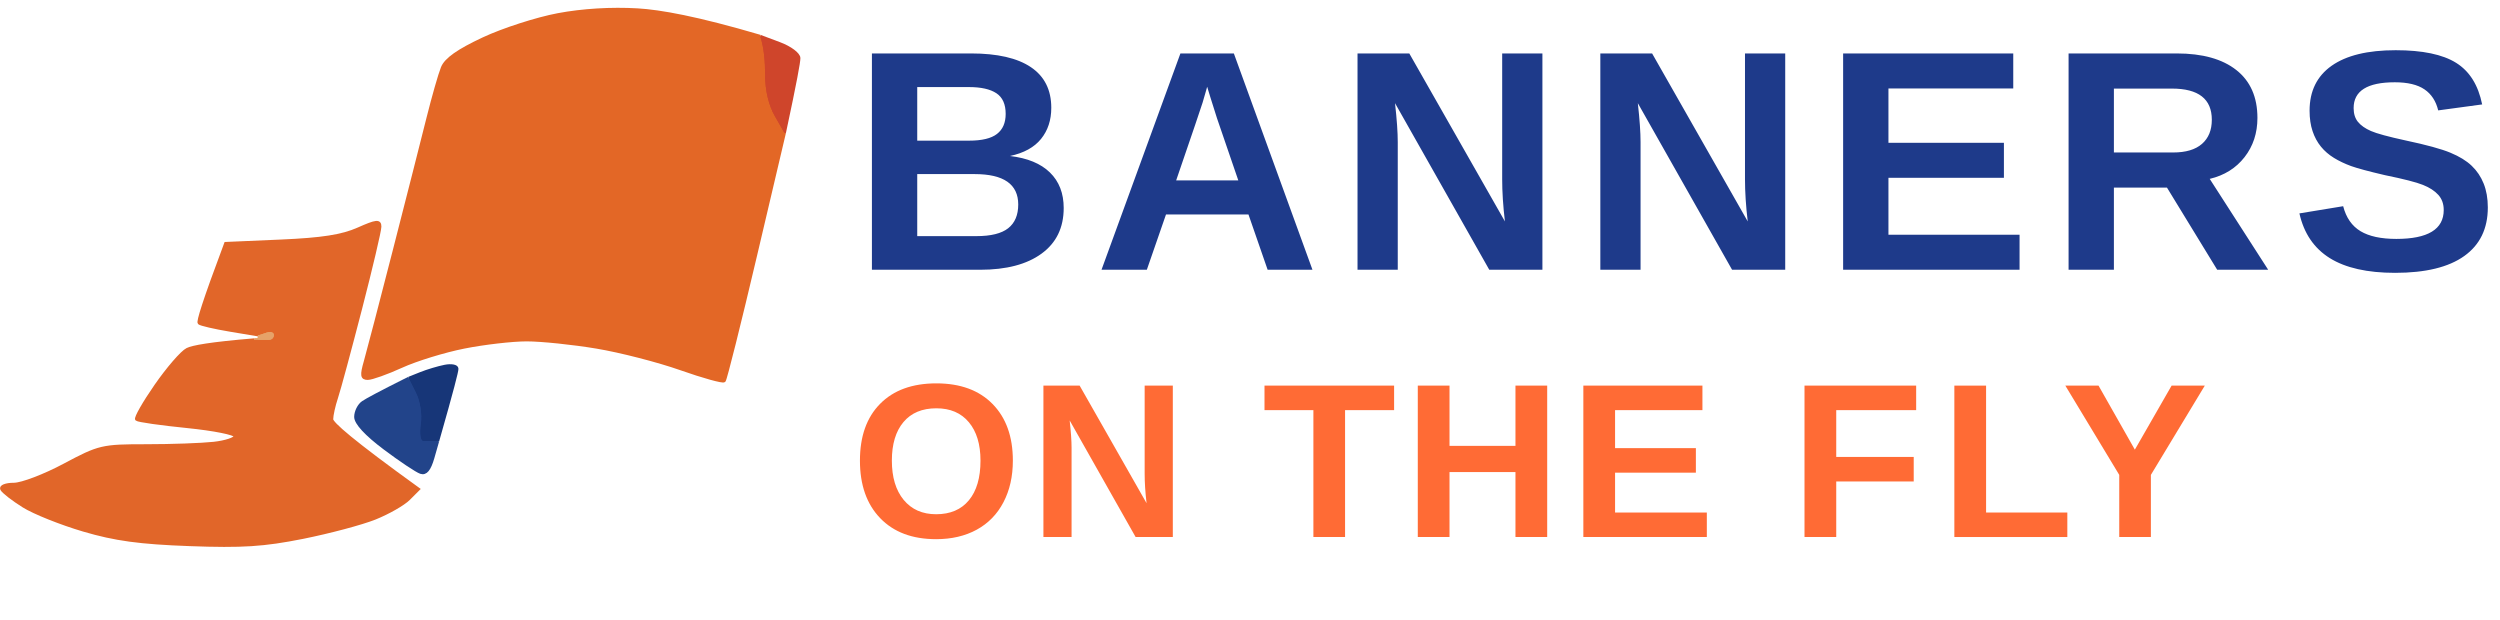
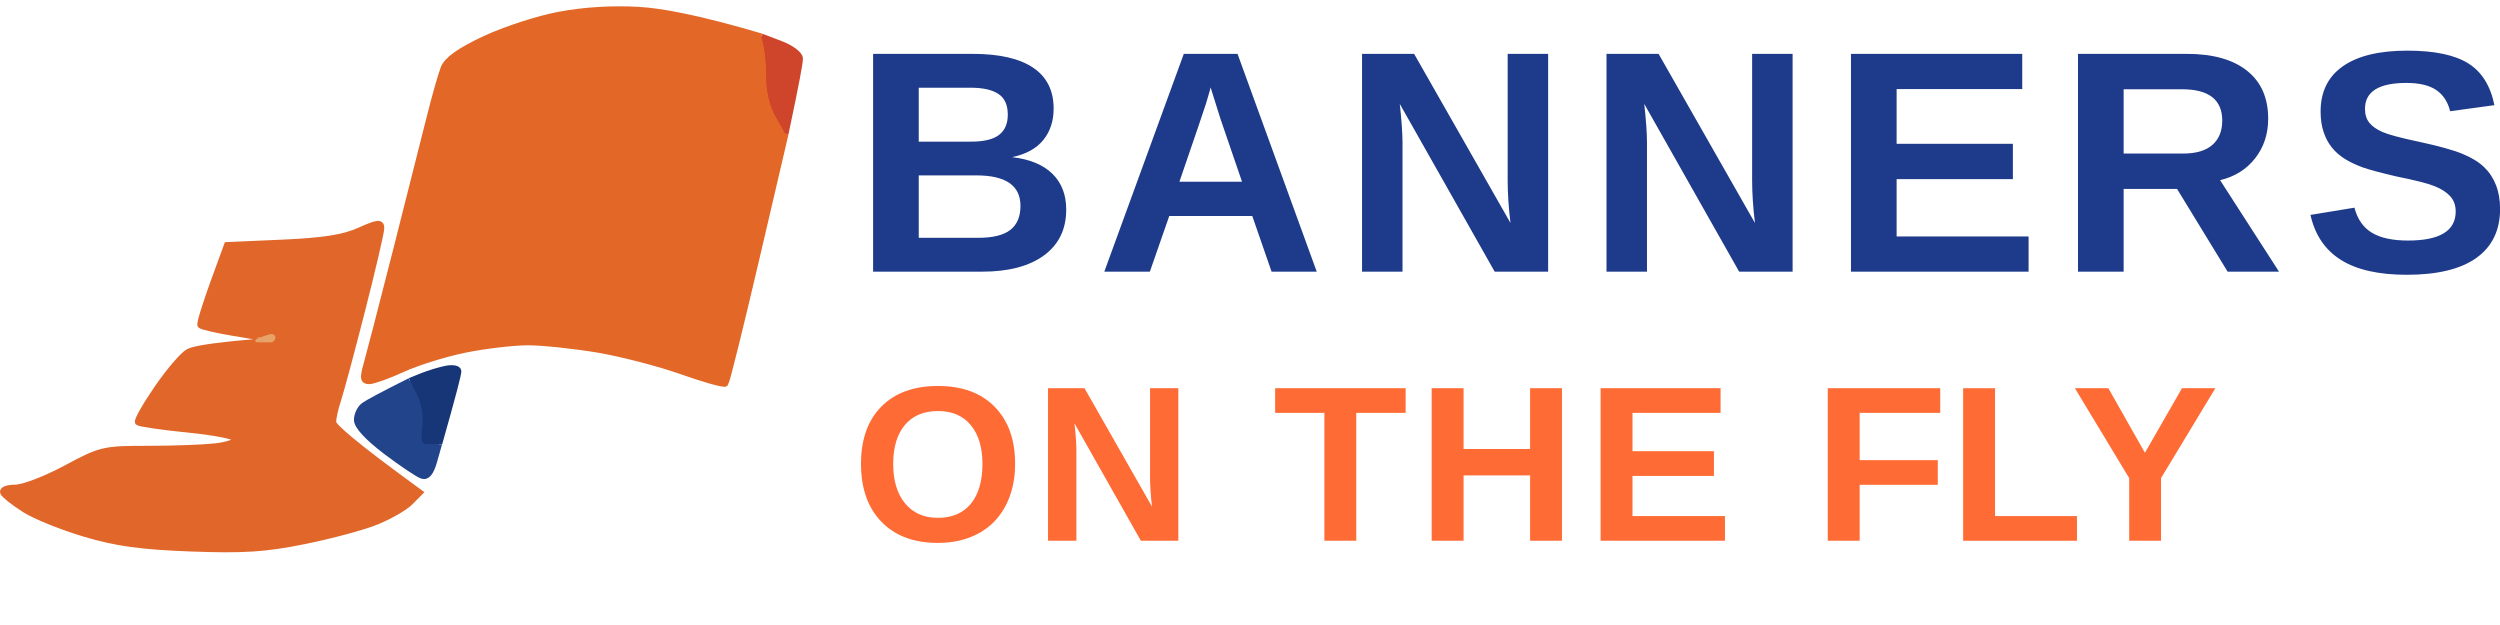
- <svg xmlns="http://www.w3.org/2000/svg" id="Layer_1" data-name="Layer 1" viewBox="0 0 799.04 198.12">
+ <svg xmlns="http://www.w3.org/2000/svg" id="Layer_1" data-name="Layer 1" viewBox="0 0 400.5 100">
  <defs>
    <style>
      .cls-1 {
-         fill: #ff6b35;
-         font-size: 70.35px;
+         fill: #1e3a8a;
+         font-size: 50.72px;
+         letter-spacing: .05em;
      }

      .cls-1, .cls-2 {
        font-family: Arial-BoldMT, Arial;
        font-weight: 700;
        isolation: isolate;
      }

      .cls-3 {
        stroke: #cf452b;
      }

      .cls-3, .cls-4, .cls-5, .cls-6, .cls-7, .cls-8 {
        fill: none;
      }

      .cls-4 {
        stroke: #e6a269;
      }

      .cls-9 {
        fill: #e16629;
      }

      .cls-9, .cls-10, .cls-11, .cls-12, .cls-13, .cls-14 {
        fill-rule: evenodd;
      }

      .cls-5 {
        stroke: #e16629;
      }

      .cls-6 {
        stroke: #e36726;
      }

      .cls-10 {
        fill: #173678;
      }

      .cls-2 {
-         fill: #1e3a8a;
-         font-size: 100.5px;
-         letter-spacing: .05em;
+         fill: #ff6b35;
+         font-size: 35.51px;
      }

      .cls-11 {
        fill: #22448a;
      }

      .cls-12 {
        fill: #cf452b;
      }

      .cls-7 {
        stroke: #22448a;
      }

      .cls-13 {
        fill: #e6a269;
      }

      .cls-15 {
        letter-spacing: -.06em;
      }

      .cls-14 {
        fill: #e36726;
      }

      .cls-8 {
        stroke: #173678;
      }

      .cls-16 {
        letter-spacing: .02em;
      }

      .cls-17 {
-         letter-spacing: .03em;
+         letter-spacing: .04em;
      }
    </style>
  </defs>
-   <path class="cls-6" d="M250.7,42.43h0s-4.16,17.67-9.24,39.25c-5.08,21.58-9.59,39.61-10.01,40.02s-6.65-1.31-13.85-3.85c-7.2-2.54-19.32-5.66-26.94-6.93s-17.67-2.31-22.32-2.31-13.67,1.05-20.01,2.31-15.36,4.03-20.01,6.16c-4.65,2.12-9.51,3.85-10.77,3.85-1.91,0-2.05-.94-.77-5.39.85-2.97,5-18.89,9.24-35.4s9.08-35.56,10.77-42.33,3.77-14.04,4.62-16.16c1.08-2.69,5-5.46,13.08-9.24,6.34-2.97,17.09-6.43,23.86-7.7,7.83-1.48,17.07-2.03,25.4-1.54,7.2.42,18.96,2.49,39.25,8.47" vector-effect="non-scaling-stroke" />
-   <path class="cls-3" d="M243,11.65h0s2.77,1.05,6.16,2.31c3.42,1.28,6.16,3.34,6.16,4.62s-1.05,7.16-4.62,23.86" vector-effect="non-scaling-stroke" />
-   <path class="cls-3" d="M250.7,42.43h0s-1.39-2.42-3.08-5.39c-1.95-3.42-3.08-8.2-3.08-13.08,0-4.23-.35-8.74-1.54-12.31" vector-effect="non-scaling-stroke" />
-   <path class="cls-5" d="M82.92,107.08h0s-4.16-.69-9.24-1.54-9.59-1.89-10.01-2.31,1.31-6.31,8.47-25.4l17.7-.77c13.08-.57,19.5-1.57,24.63-3.85,5.82-2.59,6.93-2.71,6.93-.77,0,1.26-2.77,13.05-6.16,26.17-3.39,13.11-6.85,25.94-7.7,28.48s-1.54,5.66-1.54,6.93,6.23,6.82,27.71,22.32l-3.08,3.08c-1.69,1.69-6.54,4.46-10.77,6.16s-14.62,4.46-23.09,6.16c-12.5,2.49-19.29,2.94-36.17,2.31-15.96-.58-23.81-1.66-33.86-4.62-7.2-2.12-15.85-5.57-19.24-7.7-3.39-2.12-6.5-4.54-6.93-5.39-.43-.86,1.28-1.54,3.85-1.54s9.82-2.77,16.16-6.16c11.14-5.94,12.05-6.16,26.17-6.16,8.05,0,17.73-.35,21.55-.77s6.93-1.46,6.93-2.31-6.93-2.23-15.39-3.08-15.75-1.89-16.16-2.31,2.34-5.28,6.16-10.77c3.82-5.5,8.31-10.7,10.01-11.54s7.23-1.89,21.55-3.08" vector-effect="non-scaling-stroke" />
-   <path class="cls-4" d="M81.38,108.62h.77c.42,0,.77-.35.77-1.54" vector-effect="non-scaling-stroke" />
-   <path class="cls-4" d="M82.92,107.08h0s1.05-.35,2.31-.77,2.31-.08,2.31.77-.69,1.54-1.54,1.54h-4.62" vector-effect="non-scaling-stroke" />
-   <path class="cls-8" d="M130.63,120.94h0s1.72-.69,3.85-1.54,5.57-1.89,7.7-2.31,3.85-.08,3.85.77-1.39,6.39-6.16,23.09" vector-effect="non-scaling-stroke" />
-   <path class="cls-7" d="M130.63,120.94h0s1.05,2.08,2.31,4.62c1.37,2.74,2,6.82,1.54,10.01-.45,3.08-.11,5.39.77,5.39h4.62" vector-effect="non-scaling-stroke" />
-   <path class="cls-7" d="M139.87,140.95h0s-.69,2.42-1.54,5.39c-1.08,3.74-2.25,5.16-3.85,4.62-1.26-.42-6.46-3.88-11.54-7.7-5.9-4.43-9.24-8.03-9.24-10.01,0-1.69,1.05-3.77,2.31-4.62s5.08-2.92,14.62-7.7" vector-effect="non-scaling-stroke" />
-   <path class="cls-14" d="M243,11.65c1.19,3.57,1.54,8.08,1.54,12.31,0,4.88,1.12,9.67,3.08,13.08,1.69,2.97,3.08,5.39,3.08,5.39h0s-4.16,17.67-9.24,39.25c-5.08,21.58-9.59,39.61-10.01,40.02s-6.65-1.31-13.85-3.85c-7.2-2.54-19.32-5.66-26.94-6.93s-17.67-2.31-22.32-2.31-13.67,1.05-20.01,2.31-15.36,4.03-20.01,6.16c-4.65,2.12-9.51,3.85-10.77,3.85-1.91,0-2.05-.94-.77-5.39.85-2.97,5-18.89,9.24-35.4s9.08-35.56,10.77-42.33,3.77-14.04,4.62-16.16c1.08-2.69,5-5.46,13.08-9.24,6.34-2.97,17.09-6.43,23.86-7.7,7.83-1.48,17.07-2.03,25.4-1.54,7.2.42,18.96,2.49,39.25,8.47Z" />
-   <path class="cls-12" d="M243,11.65h0s2.77,1.05,6.16,2.31c3.42,1.28,6.16,3.34,6.16,4.62s-1.05,7.16-4.62,23.86h0s-1.39-2.42-3.08-5.39c-1.95-3.42-3.08-8.2-3.08-13.08,0-4.23-.35-8.74-1.54-12.31Z" />
-   <path class="cls-9" d="M81.38,108.62h4.62c.85,0,1.54-.69,1.54-1.54s-1.05-1.19-2.31-.77-2.31.77-2.31.77h0s-4.16-.69-9.24-1.54-9.59-1.89-10.01-2.31,1.31-6.31,8.47-25.4l17.7-.77c13.08-.57,19.5-1.57,24.63-3.85,5.82-2.59,6.93-2.71,6.93-.77,0,1.26-2.77,13.05-6.16,26.17-3.39,13.11-6.85,25.94-7.7,28.48s-1.54,5.66-1.54,6.93,6.23,6.82,27.71,22.32l-3.08,3.08c-1.69,1.69-6.54,4.46-10.77,6.16s-14.62,4.46-23.09,6.16c-12.5,2.49-19.29,2.94-36.17,2.31-15.96-.58-23.81-1.66-33.86-4.62-7.2-2.12-15.85-5.57-19.24-7.7-3.39-2.12-6.5-4.54-6.93-5.39-.43-.86,1.28-1.54,3.85-1.54s9.82-2.77,16.16-6.16c11.14-5.94,12.05-6.16,26.17-6.16,8.05,0,17.73-.35,21.55-.77s6.93-1.46,6.93-2.31-6.93-2.23-15.39-3.08-15.75-1.89-16.16-2.31,2.34-5.28,6.16-10.77c3.82-5.5,8.31-10.7,10.01-11.54s7.23-1.89,21.55-3.08Z" />
-   <path class="cls-13" d="M81.38,108.62h.77c.42,0,.77-.35.77-1.54h0s1.05-.35,2.31-.77,2.31-.08,2.31.77-.69,1.54-1.54,1.54h-4.62Z" />
-   <path class="cls-10" d="M139.87,140.95h-4.62c-.88,0-1.22-2.31-.77-5.39.46-3.19-.17-7.27-1.54-10.01-1.26-2.54-2.31-4.62-2.31-4.62h0s1.72-.69,3.85-1.54,5.57-1.89,7.7-2.31,3.85-.08,3.85.77-1.39,6.39-6.16,23.09Z" />
-   <path class="cls-11" d="M130.63,120.94h0s1.05,2.08,2.31,4.62c1.37,2.74,2,6.82,1.54,10.01-.45,3.08-.11,5.39.77,5.39h4.62s-.69,2.42-1.54,5.39c-1.08,3.74-2.25,5.16-3.85,4.62-1.26-.42-6.46-3.88-11.54-7.7-5.9-4.43-9.24-8.03-9.24-10.01,0-1.69,1.05-3.77,2.31-4.62s5.08-2.92,14.62-7.7Z" />
-   <text class="cls-2" transform="translate(271.96 86.22)">
+   <path class="cls-6" d="M125.83,21.42h0s-2.08,8.92-4.63,19.81c-2.54,10.89-4.8,19.99-5.01,20.2s-3.33-.66-6.94-1.94-9.68-2.86-13.49-3.5-8.85-1.17-11.18-1.17-6.85.53-10.02,1.17-7.69,2.04-10.02,3.11-4.76,1.94-5.4,1.94c-.96,0-1.03-.47-.39-2.72.42-1.5,2.51-9.53,4.63-17.87s4.55-17.95,5.4-21.37,1.89-7.09,2.31-8.16c.54-1.36,2.51-2.76,6.55-4.66,3.18-1.5,8.56-3.25,11.95-3.88,3.92-.75,8.55-1.03,12.72-.78,3.61.21,9.5,1.26,19.66,4.27" vector-effect="non-scaling-stroke" />
+   <path class="cls-3" d="M121.97,5.88h0s1.39.53,3.08,1.17c1.71.64,3.08,1.69,3.08,2.33s-.52,3.61-2.31,12.04" vector-effect="non-scaling-stroke" />
+   <path class="cls-3" d="M125.83,21.42h0s-.69-1.22-1.54-2.72c-.98-1.72-1.54-4.14-1.54-6.6,0-2.14-.18-4.41-.77-6.22" vector-effect="non-scaling-stroke" />
+   <path class="cls-5" d="M41.78,54.05h0s-2.08-.35-4.63-.78-4.8-.96-5.01-1.17.66-3.19,4.24-12.82l8.87-.39c6.55-.29,9.77-.79,12.34-1.94,2.91-1.31,3.47-1.37,3.47-.39,0,.64-1.39,6.59-3.08,13.21s-3.43,13.09-3.86,14.37-.77,2.86-.77,3.5,3.12,3.44,13.88,11.27l-1.54,1.55c-.85.85-3.28,2.25-5.4,3.11s-7.32,2.25-11.57,3.11c-6.26,1.26-9.66,1.48-18.12,1.17-8-.3-11.93-.84-16.96-2.33-3.61-1.07-7.94-2.81-9.64-3.88-1.7-1.07-3.25-2.29-3.47-2.72-.22-.44.64-.78,1.93-.78s4.92-1.4,8.1-3.11c5.58-3,6.04-3.11,13.11-3.11,4.03,0,8.88-.18,10.79-.39s3.47-.74,3.47-1.17-3.47-1.13-7.71-1.55-7.89-.96-8.1-1.17,1.17-2.66,3.08-5.44,4.16-5.4,5.01-5.83,3.62-.96,10.79-1.55" vector-effect="non-scaling-stroke" />
+   <path class="cls-4" d="M41.01,54.82h.39c.21,0,.39-.18.39-.78" vector-effect="non-scaling-stroke" />
+   <path class="cls-4" d="M41.78,54.05h0s.52-.18,1.16-.39,1.16-.04,1.16.39-.35.78-.77.78h-2.31" vector-effect="non-scaling-stroke" />
+   <path class="cls-8" d="M65.69,61.04h0s.86-.35,1.93-.78,2.79-.96,3.86-1.17,1.93-.04,1.93.39-.69,3.22-3.08,11.65" vector-effect="non-scaling-stroke" />
+   <path class="cls-7" d="M65.69,61.04h0s.52,1.05,1.16,2.33c.69,1.38,1,3.44.77,5.05-.22,1.55-.05,2.72.39,2.72h2.31" vector-effect="non-scaling-stroke" />
+   <path class="cls-7" d="M70.31,71.14h0s-.35,1.22-.77,2.72c-.54,1.89-1.13,2.6-1.93,2.33-.63-.21-3.24-1.96-5.78-3.88-2.95-2.24-4.63-4.06-4.63-5.05,0-.85.52-1.9,1.16-2.33s2.54-1.48,7.32-3.88" vector-effect="non-scaling-stroke" />
+   <path class="cls-14" d="M121.97,5.88c.59,1.8.77,4.08.77,6.22,0,2.46.56,4.88,1.54,6.6.85,1.5,1.54,2.72,1.54,2.72h0s-2.08,8.92-4.63,19.81c-2.54,10.89-4.8,19.99-5.01,20.2s-3.33-.66-6.94-1.94-9.68-2.86-13.49-3.5-8.85-1.17-11.18-1.17-6.85.53-10.02,1.17-7.69,2.04-10.02,3.11-4.76,1.94-5.4,1.94c-.96,0-1.03-.47-.39-2.72.42-1.5,2.51-9.53,4.63-17.87s4.55-17.95,5.4-21.37,1.89-7.09,2.31-8.16c.54-1.36,2.51-2.76,6.55-4.66,3.18-1.5,8.56-3.25,11.95-3.88,3.92-.75,8.55-1.03,12.72-.78,3.61.21,9.5,1.26,19.66,4.27Z" />
+   <path class="cls-12" d="M121.97,5.88h0s1.39.53,3.08,1.17c1.71.64,3.08,1.69,3.08,2.33s-.52,3.61-2.31,12.04h0s-.69-1.22-1.54-2.72c-.98-1.72-1.54-4.14-1.54-6.6,0-2.14-.18-4.41-.77-6.22Z" />
+   <path class="cls-9" d="M41.01,54.82h2.31c.42,0,.77-.35.77-.78s-.52-.6-1.16-.39-1.16.39-1.16.39h0s-2.08-.35-4.63-.78-4.8-.96-5.01-1.17.66-3.19,4.24-12.82l8.87-.39c6.55-.29,9.77-.79,12.34-1.94,2.91-1.31,3.47-1.37,3.47-.39,0,.64-1.39,6.59-3.08,13.21s-3.43,13.09-3.86,14.37-.77,2.86-.77,3.5,3.12,3.44,13.88,11.27l-1.54,1.55c-.85.85-3.28,2.25-5.4,3.11s-7.32,2.25-11.57,3.11c-6.26,1.26-9.66,1.48-18.12,1.17-8-.3-11.93-.84-16.96-2.33-3.61-1.07-7.94-2.81-9.64-3.88-1.7-1.07-3.25-2.29-3.47-2.72-.22-.44.64-.78,1.93-.78s4.92-1.4,8.1-3.11c5.58-3,6.04-3.11,13.11-3.11,4.03,0,8.88-.18,10.79-.39s3.47-.74,3.47-1.17-3.47-1.13-7.71-1.55-7.89-.96-8.1-1.17,1.17-2.66,3.08-5.44,4.16-5.4,5.01-5.83,3.62-.96,10.79-1.55Z" />
+   <path class="cls-13" d="M41.01,54.82h.39c.21,0,.39-.18.39-.78h0s.52-.18,1.16-.39,1.16-.04,1.16.39-.35.78-.77.78h-2.31Z" />
+   <path class="cls-10" d="M70.31,71.14h-2.31c-.44,0-.61-1.17-.39-2.72.23-1.61-.08-3.67-.77-5.05-.63-1.28-1.16-2.33-1.16-2.33h0s.86-.35,1.93-.78,2.79-.96,3.86-1.17,1.93-.04,1.93.39-.69,3.22-3.08,11.65Z" />
+   <path class="cls-11" d="M65.69,61.04h0s.52,1.05,1.16,2.33c.69,1.38,1,3.44.77,5.05-.22,1.55-.05,2.72.39,2.72h2.31s-.35,1.22-.77,2.72c-.54,1.89-1.13,2.6-1.93,2.33-.63-.21-3.24-1.96-5.78-3.88-2.95-2.24-4.63-4.06-4.63-5.05,0-.85.52-1.9,1.16-2.33s2.54-1.48,7.32-3.88Z" />
+   <text class="cls-1" transform="translate(136.48 43.52)">
    <tspan x="0" y="0">BANNERS</tspan>
  </text>
-   <text class="cls-1" transform="translate(271.96 171.64)">
+   <text class="cls-2" transform="translate(136.48 86.63)">
    <tspan class="cls-17" x="0" y="0">ON THE F</tspan>
-     <tspan class="cls-15" x="347.98" y="0">L</tspan>
-     <tspan class="cls-16" x="386.95" y="0">Y</tspan>
+     <tspan class="cls-15" x="175.64" y="0">L</tspan>
+     <tspan class="cls-16" x="195.31" y="0">Y</tspan>
  </text>
</svg>
